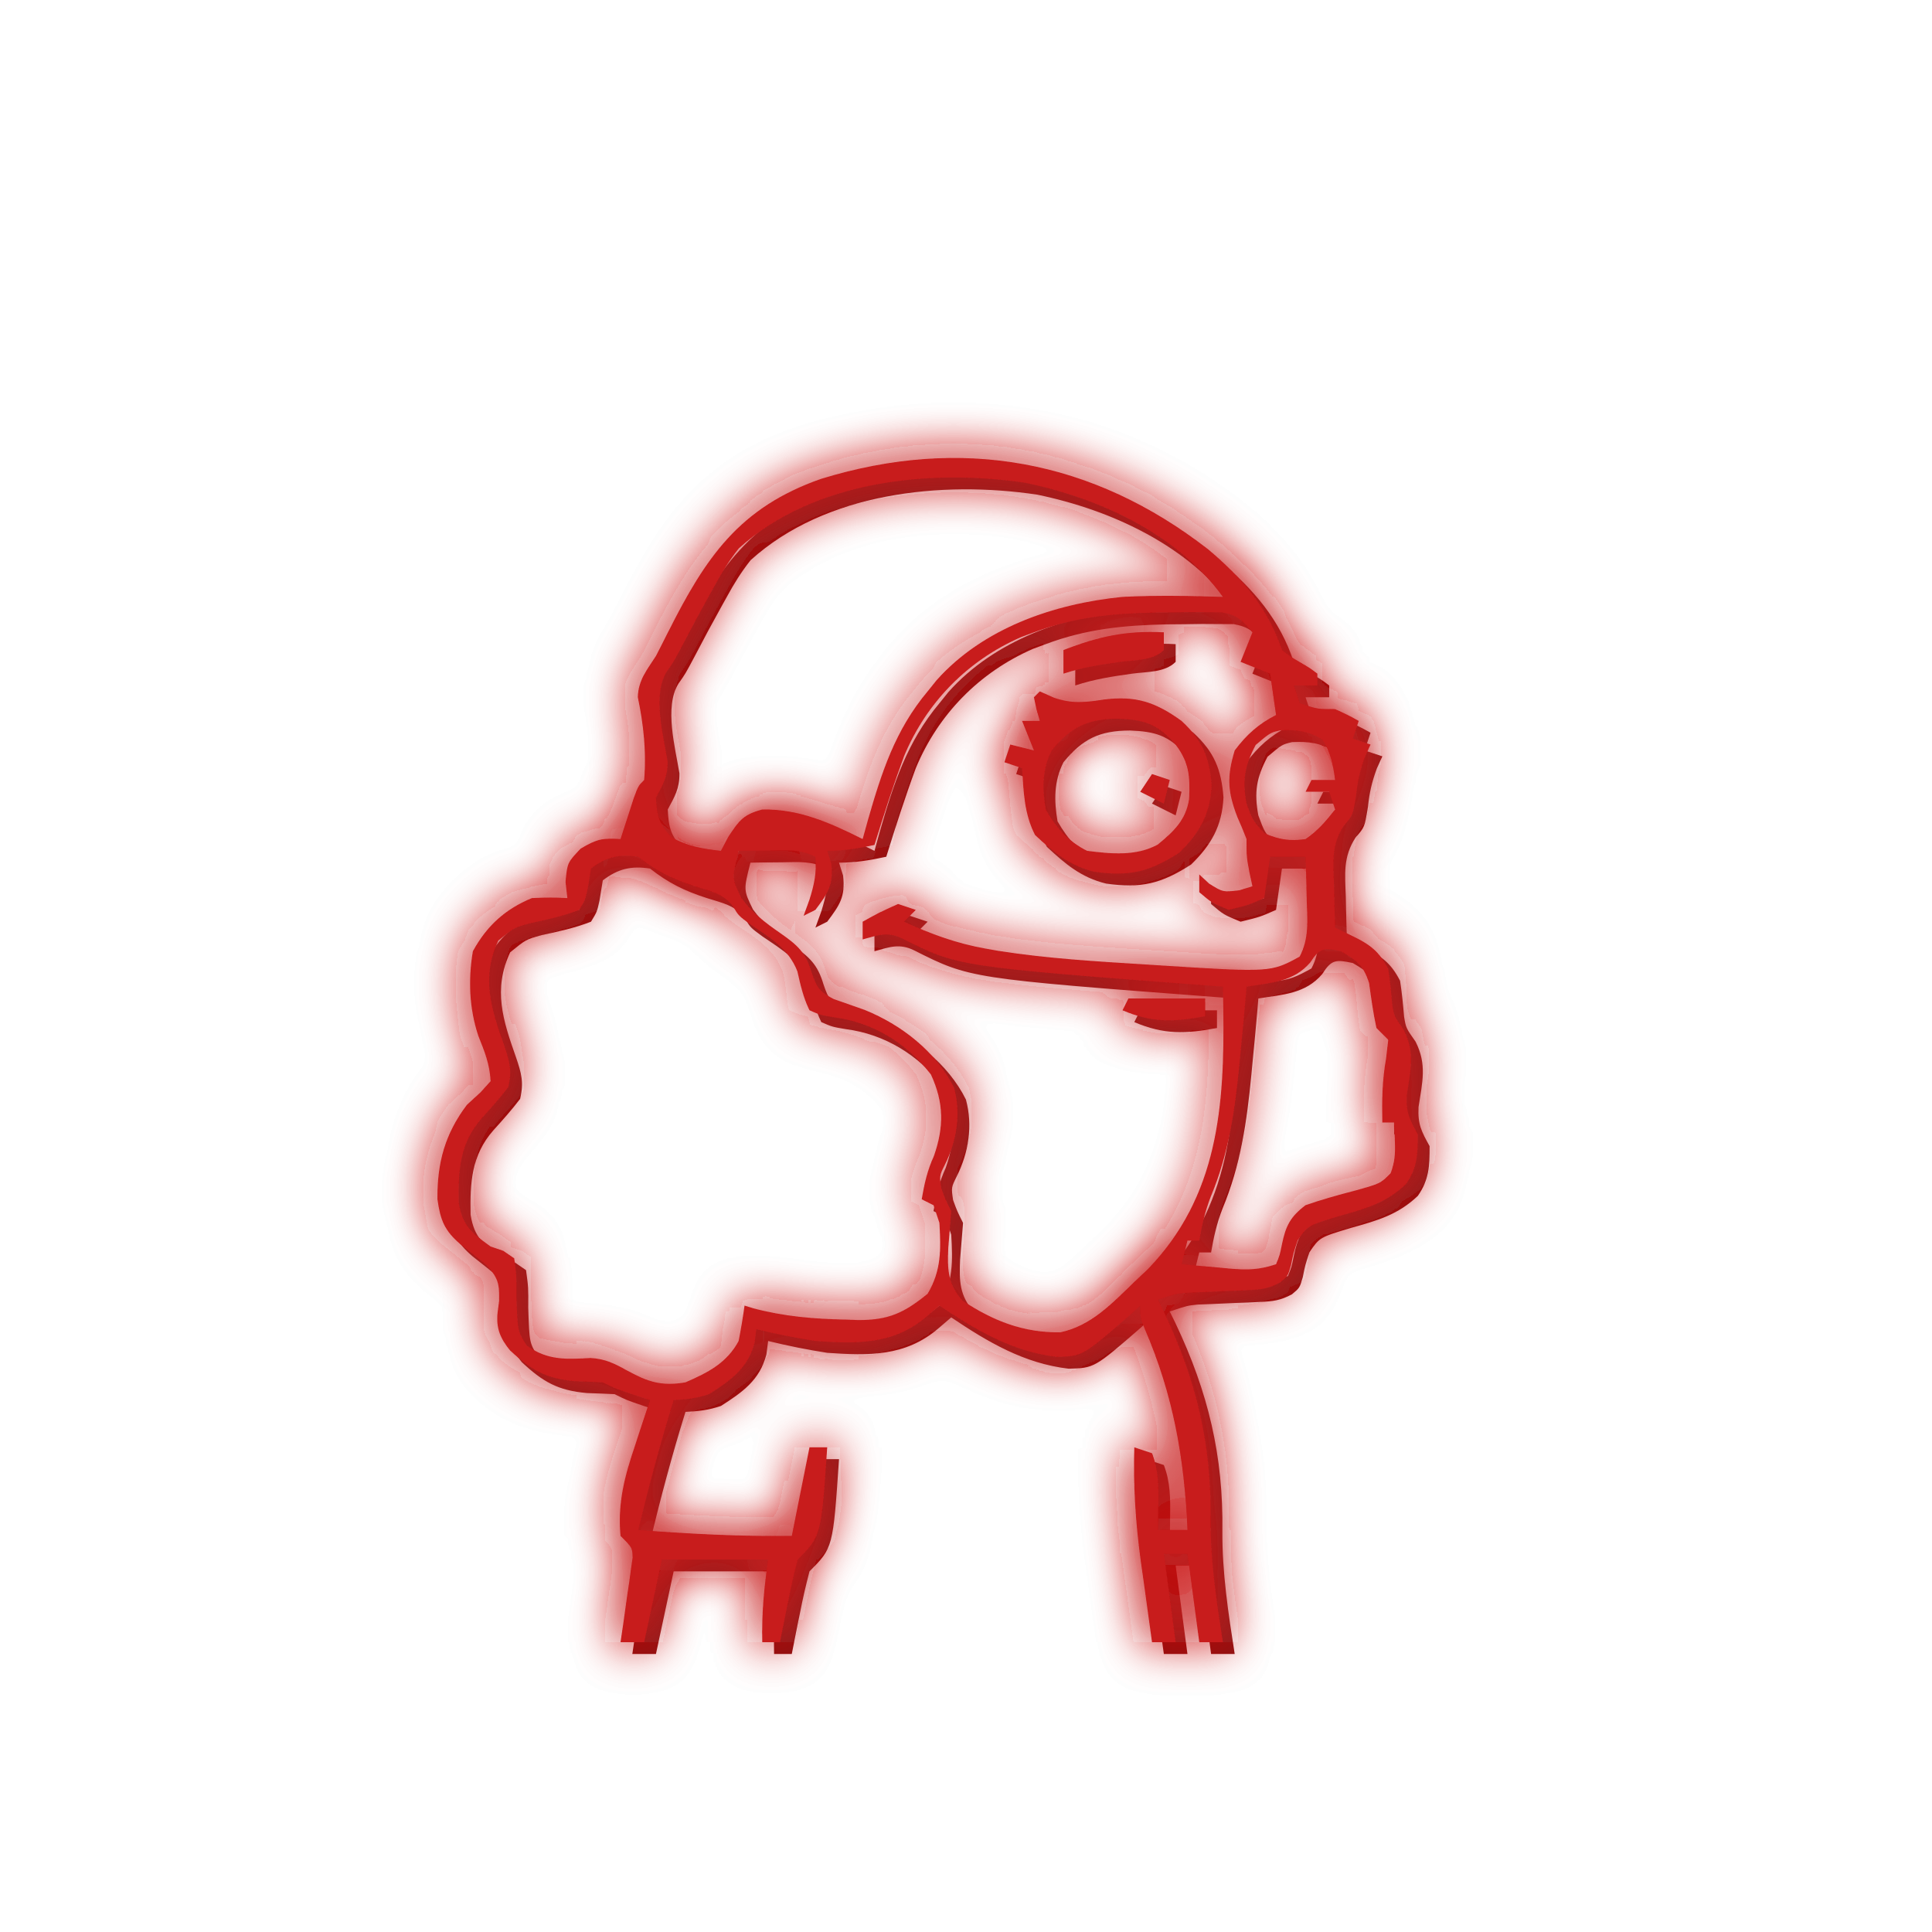
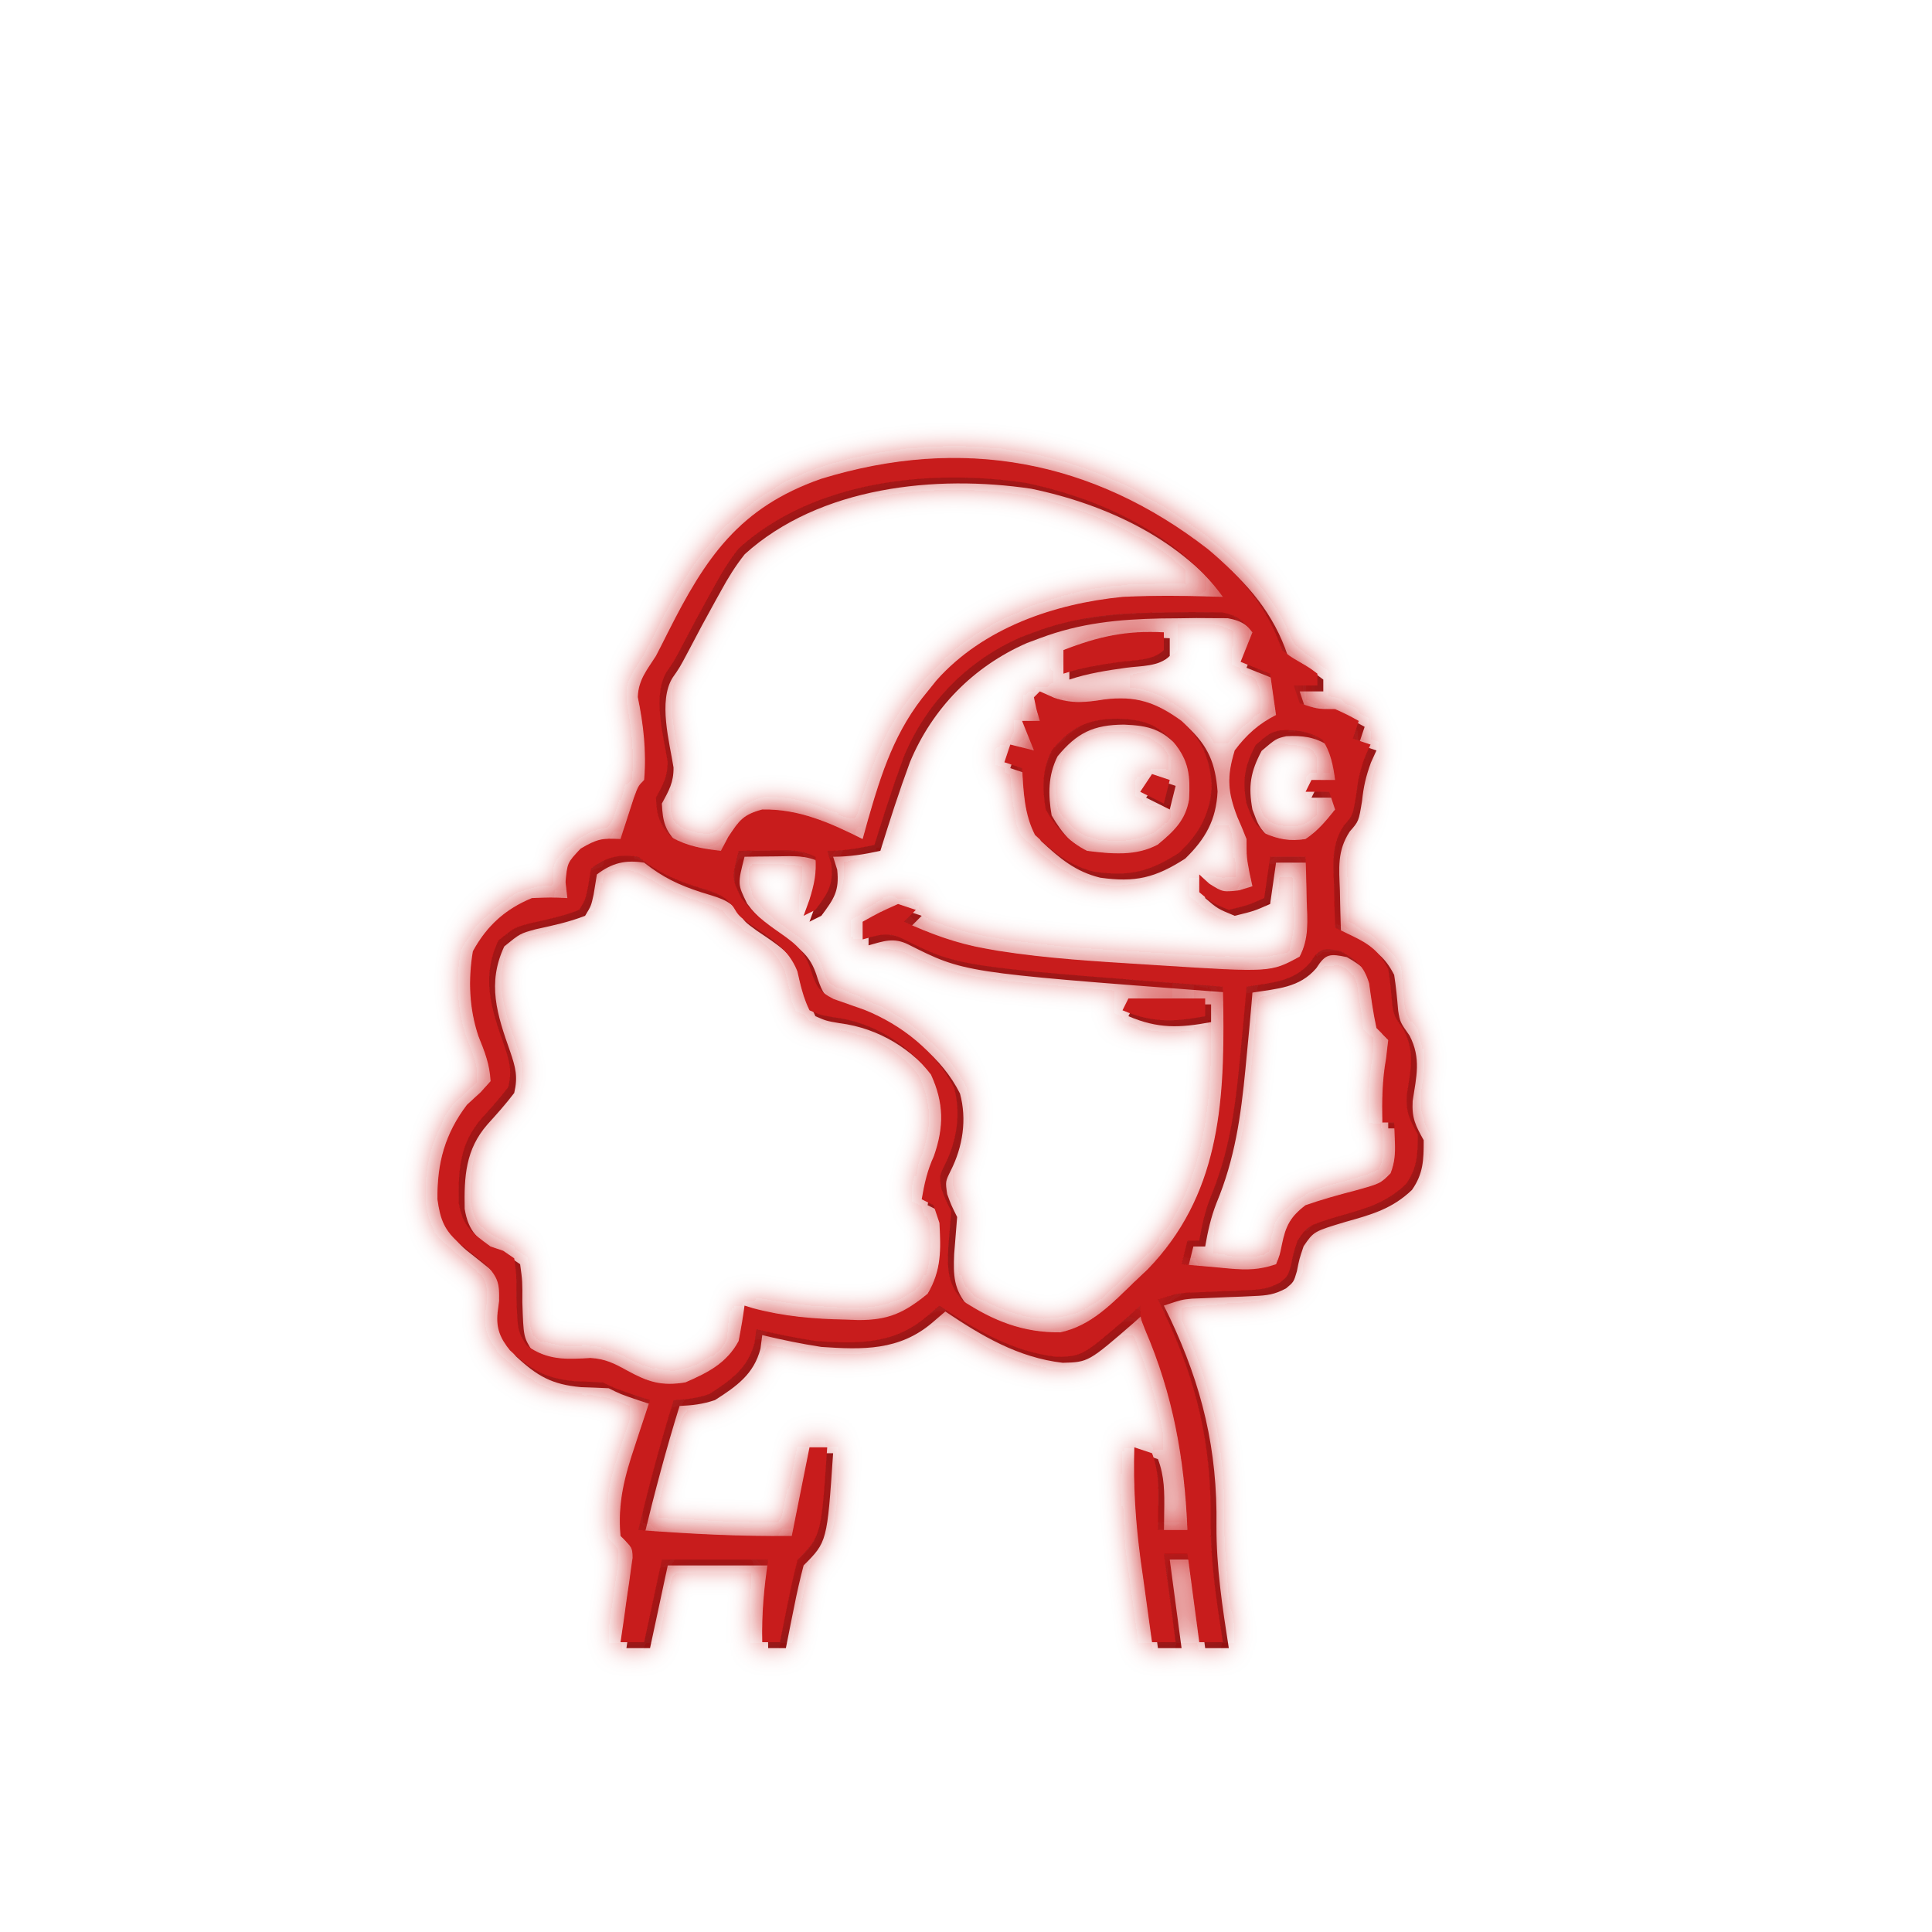
<svg xmlns="http://www.w3.org/2000/svg" version="1.1" width="229" height="229" viewBox="0 0 229 229">
  <defs>
    <filter id="glow">
-       <feGaussianBlur stdDeviation="4" result="blur" />
+       <feGaussianBlur stdDeviation="2.5" result="blur" />
      <feMerge>
-         <feMergeNode in="blur" />
        <feMergeNode in="blur" />
        <feMergeNode in="SourceGraphic" />
      </feMerge>
    </filter>
  </defs>
  <g transform="translate(34.35,34.35) scale(0.7)">
-     <g transform="translate(2,2)">
+     <g transform="translate(1,1)">
      <path d="M0 0 C5.731 4.815 10.107 9.887 12.496 17.055 C13.906 18.152 13.906 18.152 15.559 19.117 C17.219 20.09 17.219 20.09 18.496 21.055 C18.496 21.715 18.496 22.375 18.496 23.055 C17.176 23.055 15.856 23.055 14.496 23.055 C14.826 24.045 15.156 25.035 15.496 26.055 C18.496 27.055 18.496 27.055 21.496 27.055 C23.684 28.055 23.684 28.055 25.496 29.055 C25.166 30.045 24.836 31.035 24.496 32.055 C25.486 32.385 26.476 32.715 27.496 33.055 C27.187 33.735 26.877 34.416 26.559 35.117 C25.695 37.505 25.313 39.159 25.059 41.617 C24.496 45.055 24.496 45.055 22.973 46.785 C20.826 50.084 21.167 52.962 21.309 56.805 C21.322 57.502 21.336 58.199 21.35 58.918 C21.385 60.631 21.439 62.343 21.496 64.055 C22.449 64.515 23.401 64.975 24.383 65.449 C27.344 66.88 28.95 68.044 30.496 71.055 C30.815 73.076 31.004 75.086 31.176 77.125 C31.496 79.055 31.496 79.055 33.121 81.367 C35.079 85.195 34.266 88.269 33.625 92.434 C33.481 95.371 34.104 96.533 35.496 99.055 C35.496 102.431 35.443 104.693 33.508 107.477 C30.181 110.656 26.694 111.646 22.309 112.867 C16.877 114.497 16.877 114.497 15.16 117.012 C14.434 119.18 14.434 119.18 14.023 121.25 C13.496 123.055 13.496 123.055 12.194 124.144 C10.263 125.18 8.988 125.348 6.809 125.434 C6.11 125.468 5.411 125.502 4.691 125.537 C3.967 125.564 3.243 125.59 2.496 125.617 C1.058 125.677 -0.379 125.741 -1.816 125.809 C-2.452 125.833 -3.087 125.856 -3.742 125.881 C-5.504 126.055 -5.504 126.055 -8.504 127.055 C-8.178 127.721 -7.852 128.388 -7.516 129.074 C-1.994 140.721 0.597 151.513 0.407 164.347 C0.375 171.339 1.415 178.162 2.496 185.055 C1.176 185.055 -0.144 185.055 -1.504 185.055 C-2.164 180.105 -2.824 175.155 -3.504 170.055 C-4.824 170.055 -6.144 170.055 -7.504 170.055 C-7.174 172.53 -7.174 172.53 -5.504 185.055 C-6.824 185.055 -8.144 185.055 -9.504 185.055 C-10.015 181.431 -10.511 177.806 -11.004 174.18 C-11.147 173.166 -11.29 172.153 -11.438 171.109 C-12.299 164.713 -12.697 158.508 -12.504 152.055 C-11.514 152.385 -10.524 152.715 -9.504 153.055 C-8.384 155.946 -8.396 158.732 -8.441 161.805 C-8.45 162.604 -8.459 163.403 -8.469 164.227 C-8.48 164.83 -8.492 165.433 -8.504 166.055 C-6.854 166.055 -5.204 166.055 -3.504 166.055 C-4.021 153.997 -5.904 143.197 -10.734 132.016 C-11.504 130.055 -11.504 130.055 -11.504 128.055 C-12.133 128.632 -12.762 129.21 -13.41 129.805 C-21.278 136.63 -21.278 136.63 -25.629 136.742 C-33.16 135.865 -39.319 132.216 -45.504 128.055 C-46.226 128.673 -46.948 129.292 -47.691 129.93 C-53.275 134.716 -59.527 134.537 -66.504 134.055 C-69.877 133.534 -73.188 132.86 -76.504 132.055 C-76.603 132.813 -76.702 133.571 -76.805 134.352 C-77.921 138.667 -80.839 140.716 -84.504 143.055 C-86.626 143.765 -88.246 143.945 -90.504 144.055 C-92.772 151.327 -94.71 158.652 -96.504 166.055 C-87.815 166.711 -79.225 167.174 -70.504 167.055 C-69.514 162.105 -68.524 157.155 -67.504 152.055 C-66.514 152.055 -65.524 152.055 -64.504 152.055 C-65.519 167.07 -65.519 167.07 -69.504 171.055 C-70.127 173.437 -70.661 175.767 -71.129 178.18 C-71.263 178.838 -71.397 179.497 -71.535 180.176 C-71.865 181.801 -72.185 183.428 -72.504 185.055 C-73.494 185.055 -74.484 185.055 -75.504 185.055 C-75.605 180.098 -75.226 176.11 -74.504 171.055 C-80.444 171.055 -86.384 171.055 -92.504 171.055 C-92.999 173.365 -92.999 173.365 -95.504 185.055 C-96.824 185.055 -98.144 185.055 -99.504 185.055 C-99.336 183.923 -99.169 182.791 -98.996 181.625 C-98.79 180.143 -98.584 178.662 -98.379 177.18 C-98.267 176.433 -98.155 175.687 -98.039 174.918 C-97.942 174.203 -97.846 173.487 -97.746 172.75 C-97.652 172.09 -97.558 171.43 -97.46 170.75 C-97.504 169.055 -97.504 169.055 -99.504 167.055 C-100.015 161.426 -98.799 156.92 -97.004 151.617 C-96.765 150.886 -96.527 150.154 -96.281 149.4 C-95.698 147.615 -95.102 145.835 -94.504 144.055 C-95.453 143.745 -96.401 143.436 -97.379 143.117 C-100.504 142.055 -100.504 142.055 -102.504 141.055 C-104.066 140.978 -105.628 140.917 -107.191 140.867 C-112.124 140.431 -114.657 138.968 -118.227 135.625 C-119.876 133.597 -120.589 131.891 -120.32 129.258 C-120.237 128.613 -120.153 127.969 -120.066 127.305 C-119.996 124.363 -120.195 123.393 -122.211 121.188 C-123.66 120.012 -125.119 118.848 -126.586 117.695 C-129.317 115.359 -130.008 113.597 -130.504 110.055 C-130.56 103.887 -129.24 98.997 -125.504 94.055 C-125.122 93.704 -125.122 93.704 -123.191 91.93 C-122.635 91.311 -122.078 90.692 -121.504 90.055 C-121.654 87.199 -122.496 85.073 -123.566 82.43 C-125.126 77.752 -125.318 72.896 -124.504 68.055 C-122.149 63.757 -119.034 60.922 -114.504 59.055 C-111.254 58.93 -111.254 58.93 -108.504 59.055 C-108.607 58.147 -108.71 57.24 -108.816 56.305 C-108.504 53.055 -108.504 53.055 -106.254 50.68 C-103.464 49.031 -102.584 48.884 -99.504 49.055 C-99.299 48.417 -99.094 47.779 -98.883 47.121 C-98.613 46.295 -98.344 45.469 -98.066 44.617 C-97.8 43.793 -97.533 42.97 -97.258 42.121 C-96.504 40.055 -96.504 40.055 -95.504 39.055 C-95.099 34.283 -95.605 29.682 -96.578 25.012 C-96.468 22.113 -95.066 20.491 -93.504 18.055 C-92.819 16.741 -92.148 15.42 -91.488 14.094 C-85.133 1.461 -79.464 -7.076 -65.504 -11.945 C-41.76 -19.231 -19.574 -15.207 0 0 Z M-79.469 -0.168 C-81.062 1.831 -82.28 3.809 -83.504 6.055 C-83.793 6.575 -84.083 7.095 -84.381 7.63 C-85.958 10.466 -87.495 13.319 -88.988 16.199 C-90.504 19.055 -90.504 19.055 -91.695 20.746 C-94.136 24.696 -92.221 31.599 -91.527 35.941 C-91.499 38.491 -92.312 39.835 -93.504 42.055 C-93.353 45.158 -92.985 46.556 -90.816 48.805 C-88.054 50.298 -85.607 50.702 -82.504 51.055 C-82.091 50.271 -81.679 49.487 -81.254 48.68 C-79.372 45.857 -78.739 44.929 -75.504 44.055 C-69.236 43.941 -64.021 46.309 -58.504 49.055 C-58.213 48.004 -57.921 46.954 -57.621 45.871 C-55.291 37.771 -53.007 30.62 -47.504 24.055 C-47.004 23.433 -46.504 22.812 -45.988 22.172 C-38.078 13.301 -26.087 9.208 -14.504 8.055 C-8.834 7.767 -3.175 7.869 2.496 8.055 C-5.249 -2.586 -18.248 -8.62 -30.941 -11.258 C-47.109 -13.667 -66.763 -11.661 -79.469 -0.168 Z M-29.504 14.055 C-30.222 14.322 -30.94 14.588 -31.68 14.863 C-40.762 18.831 -47.727 25.959 -51.504 35.055 C-53.331 40.003 -54.944 45.016 -56.504 50.055 C-59.267 50.652 -61.664 51.055 -64.504 51.055 C-64.277 51.777 -64.05 52.498 -63.816 53.242 C-63.416 56.845 -64.365 58.202 -66.504 61.055 C-66.834 61.22 -66.834 61.22 -68.504 62.055 C-68.339 61.601 -68.339 61.601 -67.504 59.305 C-66.67 56.593 -66.291 54.826 -66.504 52.055 C-69.148 50.732 -71.182 50.958 -74.129 50.992 C-74.63 50.997 -74.63 50.997 -77.168 51.02 C-77.939 51.031 -78.71 51.043 -79.504 51.055 C-80.684 55.688 -80.684 55.688 -79.066 58.992 C-77.189 61.565 -75.048 63.184 -72.441 64.992 C-69.52 67.027 -68.142 68.26 -67.129 71.68 C-66.269 74.204 -65.836 74.881 -63.426 76.141 C-61.69 76.763 -59.951 77.374 -58.207 77.973 C-51.988 80.462 -46.043 85.072 -43.02 91.16 C-41.824 95.553 -42.554 100.165 -44.578 104.191 C-45.504 106.055 -45.504 106.055 -45.191 108.18 C-44.504 110.055 -44.504 110.055 -43.504 112.055 C-43.665 114.138 -43.833 116.222 -44.004 118.305 C-44.162 121.933 -44.112 124.363 -41.609 127.211 C-36.401 130.644 -31.311 132.667 -25.035 132.586 C-19.805 131.488 -16.25 127.662 -12.504 124.055 C-12.135 123.706 -12.135 123.706 -10.27 121.941 C1.756 109.577 2.783 94.153 2.566 77.859 C2.544 76.591 2.521 75.323 2.496 74.055 C2.028 74.02 2.028 74.02 -0.339 73.843 C-42.356 70.653 -42.356 70.653 -51.777 65.91 C-54.246 64.687 -55.924 65.338 -58.504 66.055 C-58.504 65.065 -58.504 64.075 -58.504 63.055 C-55.691 61.492 -55.691 61.492 -52.504 60.055 C-52.009 60.22 -52.009 60.22 -49.504 61.055 C-50.164 61.715 -50.824 62.375 -51.504 63.055 C-46.932 65.143 -42.596 66.742 -37.629 67.617 C-36.941 67.739 -36.254 67.86 -35.545 67.985 C-27.231 69.299 -18.834 69.78 -10.441 70.305 C-9.716 70.352 -8.99 70.399 -8.242 70.447 C10.584 71.64 10.584 71.64 15.484 68.973 C17.12 65.872 16.809 62.809 16.684 59.367 C16.67 58.665 16.657 57.963 16.643 57.24 C16.607 55.511 16.553 53.783 16.496 52.055 C14.516 52.055 12.536 52.055 10.496 52.055 C10.166 54.365 9.836 56.675 9.496 59.055 C6.809 60.242 6.809 60.242 3.496 61.055 C0.621 59.867 0.621 59.867 -1.504 58.055 C-1.504 57.065 -1.504 56.075 -1.504 55.055 C-0.947 55.57 -0.39 56.086 0.184 56.617 C2.496 58.055 2.496 58.055 5.246 57.742 C5.989 57.515 6.731 57.288 7.496 57.055 C7.331 56.292 7.166 55.528 6.996 54.742 C6.496 52.055 6.496 52.055 6.496 49.055 C6.01 47.791 5.485 46.541 4.934 45.305 C3.277 40.984 3.151 38.51 4.496 34.055 C6.422 31.458 8.581 29.512 11.496 28.055 C11.331 26.9 11.331 26.9 10.496 21.055 C8.846 20.395 7.196 19.735 5.496 19.055 C6.156 17.405 6.816 15.755 7.496 14.055 C5.836 12.027 4.948 11.135 2.326 10.667 C1.497 10.663 0.667 10.66 -0.188 10.656 C-1.11 10.65 -2.032 10.644 -2.982 10.638 C-3.959 10.652 -4.935 10.665 -5.941 10.68 C-6.936 10.688 -7.931 10.697 -8.956 10.706 C-16.206 10.851 -22.669 11.479 -29.504 14.055 Z M8.059 33.117 C6.157 36.693 5.774 39.099 6.496 43.055 C7.559 45.93 7.559 45.93 9.496 48.055 C11.897 49.122 13.894 49.47 16.496 49.055 C18.635 47.598 19.846 46.104 21.496 44.055 C21.166 43.065 20.836 42.075 20.496 41.055 C19.176 41.055 17.856 41.055 16.496 41.055 C16.826 40.395 17.156 39.735 17.496 39.055 C18.816 39.055 20.136 39.055 21.496 39.055 C21.146 36.464 20.758 34.477 19.371 32.242 C17.022 30.754 14.978 30.51 12.215 30.645 C10.496 31.055 10.496 31.055 8.059 33.117 Z M-104.504 54.055 C-104.69 55.189 -104.875 56.323 -105.066 57.492 C-105.484 59.387 -105.484 59.387 -106.504 61.055 C-109.253 62.13 -111.978 62.701 -114.859 63.332 C-117.504 64.055 -117.504 64.055 -120.191 66.242 C-123.126 72.531 -121.414 77.757 -119.195 84.027 C-118.287 86.691 -117.847 88.28 -118.504 91.055 C-119.924 92.923 -121.458 94.642 -123.035 96.379 C-126.758 100.626 -126.996 105.221 -126.891 110.68 C-126.254 114.591 -124.671 115.752 -121.504 118.055 C-120.795 118.294 -120.086 118.534 -119.355 118.781 C-118.744 119.201 -118.133 119.622 -117.504 120.055 C-117.105 122.953 -117.105 122.953 -117.129 126.43 C-116.935 132.373 -116.935 132.373 -115.398 134.801 C-111.928 137.341 -108.726 137.183 -104.582 136.93 C-102.071 137.081 -100.574 137.848 -98.379 139.055 C-94.862 140.974 -92.58 141.749 -88.504 141.055 C-84.724 139.423 -81.496 137.778 -79.504 134.055 C-79.114 132.065 -78.772 130.064 -78.504 128.055 C-78.272 128.127 -78.272 128.127 -77.098 128.492 C-71.845 129.903 -66.729 130.33 -61.316 130.43 C-60.64 130.455 -59.963 130.481 -59.266 130.508 C-54.137 130.528 -51.481 129.302 -47.504 126.055 C-45.145 122.087 -45.254 118.544 -45.504 114.055 C-45.834 113.065 -46.164 112.075 -46.504 111.055 C-47.164 110.725 -47.824 110.395 -48.504 110.055 C-48.053 107.426 -47.559 105.174 -46.441 102.742 C-44.711 97.781 -44.739 93.717 -46.941 88.93 C-51.062 83.619 -56.748 80.097 -63.379 79.242 C-65.652 78.859 -65.652 78.859 -67.504 78.055 C-68.566 75.886 -69.021 73.791 -69.562 71.441 C-71.087 67.576 -74.094 65.841 -77.445 63.562 C-79.504 62.055 -79.504 62.055 -80.445 60.484 C-82.109 58.238 -84.265 57.896 -86.879 57.055 C-90.675 55.827 -93.374 54.516 -96.504 52.055 C-99.68 51.558 -101.951 52.097 -104.504 54.055 Z M17.309 69.93 C14.465 73.264 10.689 73.387 6.496 74.055 C6.447 74.663 6.398 75.272 6.348 75.898 C6.087 78.953 5.795 82.004 5.496 85.055 C5.467 85.371 5.467 85.371 5.317 86.969 C4.546 94.973 3.525 102.231 0.398 109.723 C-0.542 112.153 -1.062 114.491 -1.504 117.055 C-2.164 117.055 -2.824 117.055 -3.504 117.055 C-3.834 118.375 -4.164 119.695 -4.504 121.055 C-2.4 121.25 -0.296 121.436 1.809 121.617 C2.403 121.673 2.998 121.729 3.611 121.787 C6.639 122.041 8.572 122.029 11.496 121.055 C12.121 119.531 12.121 119.531 12.496 117.68 C13.133 114.561 13.926 113 16.496 111.055 C19.266 110.095 22.012 109.325 24.846 108.594 C29.153 107.398 29.153 107.398 30.891 105.66 C31.599 103.783 31.697 102.369 31.621 100.367 C31.58 99.274 31.539 98.181 31.496 97.055 C30.836 97.055 30.176 97.055 29.496 97.055 C29.42 93.336 29.467 89.907 30.121 86.242 C30.183 85.716 30.183 85.716 30.496 83.055 C29.836 82.395 29.176 81.735 28.496 81.055 C27.952 78.536 27.607 76.017 27.254 73.465 C26.311 70.465 25.169 69.627 22.496 68.055 C19.651 67.451 18.9 67.416 17.309 69.93 Z " fill="#8b1414" transform="translate(155.5039,43.94531)" />
      <path d="M0 0 C0 0.99 0 1.98 0 3 C-1.837 4.837 -4.87 4.655 -7.375 5 C-10.688 5.463 -13.81 5.937 -17 7 C-17 5.68 -17 4.36 -17 3 C-11.103 0.707 -6.334 -0.345 0 0 Z " fill="#8b1414" transform="translate(148,58)" />
      <path d="M0 0 C0.392 0.175 0.392 0.175 2.375 1.062 C5.433 2.123 7.7 1.87 10.875 1.375 C16.26 0.694 19.636 1.835 24 5 C27.556 8.283 28.733 11.228 29.098 15.945 C28.868 20.771 27.04 23.987 23.625 27.312 C18.546 30.578 15.176 31.386 9.215 30.543 C4.994 29.508 2.35 27.257 -0.812 24.312 C-2.653 20.727 -2.753 16.98 -3 13 C-3.99 12.67 -4.98 12.34 -6 12 C-5.67 11.01 -5.34 10.02 -5 9 C-4.34 9.165 -4.34 9.165 -1 10 C-1.66 8.35 -2.32 6.7 -3 5 C-2.01 5 -1.02 5 0 5 C-0.093 4.68 -0.093 4.68 -0.562 3.062 C-0.707 2.382 -0.851 1.701 -1 1 C-0.67 0.67 -0.34 0.34 0 0 Z M2 10 C0.379 13.242 0.395 16.455 1 20 C2.764 23.073 4.821 25.41 8 27 C12.092 27.515 16.236 27.944 19.957 25.953 C22.636 23.737 24.711 21.833 25.273 18.266 C25.478 14.214 25.258 11.76 22.625 8.562 C19.705 5.429 17.511 4.793 13.25 4.625 C8.084 4.655 5.265 6.024 2 10 Z " fill="#8b1414" transform="translate(127,68)" />
      <path d="M0 0 C0.99 0.33 1.98 0.66 3 1 C2.67 2.32 2.34 3.64 2 5 C0.68 4.34 -0.64 3.68 -2 3 C-1.34 2.01 -0.68 1.02 0 0 Z " fill="#8b1414" transform="translate(146,82)" />
      <path d="M0 0 C4.29 0 8.58 0 13 0 C13 0.99 13 1.98 13 3 C7.668 4.001 4.028 4.137 -1 2 C-0.67 1.34 -0.34 0.68 0 0 Z " fill="#8b1414" transform="translate(142,120)" />
    </g>
    <g filter="url(#glow)">
      <path d="M0 0 C5.731 4.815 10.107 9.887 12.496 17.055 C13.906 18.152 13.906 18.152 15.559 19.117 C17.219 20.09 17.219 20.09 18.496 21.055 C18.496 21.715 18.496 22.375 18.496 23.055 C17.176 23.055 15.856 23.055 14.496 23.055 C14.826 24.045 15.156 25.035 15.496 26.055 C18.496 27.055 18.496 27.055 21.496 27.055 C23.684 28.055 23.684 28.055 25.496 29.055 C25.166 30.045 24.836 31.035 24.496 32.055 C25.486 32.385 26.476 32.715 27.496 33.055 C27.187 33.735 26.877 34.416 26.559 35.117 C25.695 37.505 25.313 39.159 25.059 41.617 C24.496 45.055 24.496 45.055 22.973 46.785 C20.826 50.084 21.167 52.962 21.309 56.805 C21.322 57.502 21.336 58.199 21.35 58.918 C21.385 60.631 21.439 62.343 21.496 64.055 C22.449 64.515 23.401 64.975 24.383 65.449 C27.344 66.88 28.95 68.044 30.496 71.055 C30.815 73.076 31.004 75.086 31.176 77.125 C31.496 79.055 31.496 79.055 33.121 81.367 C35.079 85.195 34.266 88.269 33.625 92.434 C33.481 95.371 34.104 96.533 35.496 99.055 C35.496 102.431 35.443 104.693 33.508 107.477 C30.181 110.656 26.694 111.646 22.309 112.867 C16.877 114.497 16.877 114.497 15.16 117.012 C14.434 119.18 14.434 119.18 14.023 121.25 C13.496 123.055 13.496 123.055 12.194 124.144 C10.263 125.18 8.988 125.348 6.809 125.434 C6.11 125.468 5.411 125.502 4.691 125.537 C3.967 125.564 3.243 125.59 2.496 125.617 C1.058 125.677 -0.379 125.741 -1.816 125.809 C-2.452 125.833 -3.087 125.856 -3.742 125.881 C-5.504 126.055 -5.504 126.055 -8.504 127.055 C-8.178 127.721 -7.852 128.388 -7.516 129.074 C-1.994 140.721 0.597 151.513 0.407 164.347 C0.375 171.339 1.415 178.162 2.496 185.055 C1.176 185.055 -0.144 185.055 -1.504 185.055 C-2.164 180.105 -2.824 175.155 -3.504 170.055 C-4.824 170.055 -6.144 170.055 -7.504 170.055 C-7.174 172.53 -7.174 172.53 -5.504 185.055 C-6.824 185.055 -8.144 185.055 -9.504 185.055 C-10.015 181.431 -10.511 177.806 -11.004 174.18 C-11.147 173.166 -11.29 172.153 -11.438 171.109 C-12.299 164.713 -12.697 158.508 -12.504 152.055 C-11.514 152.385 -10.524 152.715 -9.504 153.055 C-8.384 155.946 -8.396 158.732 -8.441 161.805 C-8.45 162.604 -8.459 163.403 -8.469 164.227 C-8.48 164.83 -8.492 165.433 -8.504 166.055 C-6.854 166.055 -5.204 166.055 -3.504 166.055 C-4.021 153.997 -5.904 143.197 -10.734 132.016 C-11.504 130.055 -11.504 130.055 -11.504 128.055 C-12.133 128.632 -12.762 129.21 -13.41 129.805 C-21.278 136.63 -21.278 136.63 -25.629 136.742 C-33.16 135.865 -39.319 132.216 -45.504 128.055 C-46.226 128.673 -46.948 129.292 -47.691 129.93 C-53.275 134.716 -59.527 134.537 -66.504 134.055 C-69.877 133.534 -73.188 132.86 -76.504 132.055 C-76.603 132.813 -76.702 133.571 -76.805 134.352 C-77.921 138.667 -80.839 140.716 -84.504 143.055 C-86.626 143.765 -88.246 143.945 -90.504 144.055 C-92.772 151.327 -94.71 158.652 -96.504 166.055 C-87.815 166.711 -79.225 167.174 -70.504 167.055 C-69.514 162.105 -68.524 157.155 -67.504 152.055 C-66.514 152.055 -65.524 152.055 -64.504 152.055 C-65.519 167.07 -65.519 167.07 -69.504 171.055 C-70.127 173.437 -70.661 175.767 -71.129 178.18 C-71.263 178.838 -71.397 179.497 -71.535 180.176 C-71.865 181.801 -72.185 183.428 -72.504 185.055 C-73.494 185.055 -74.484 185.055 -75.504 185.055 C-75.605 180.098 -75.226 176.11 -74.504 171.055 C-80.444 171.055 -86.384 171.055 -92.504 171.055 C-92.999 173.365 -92.999 173.365 -95.504 185.055 C-96.824 185.055 -98.144 185.055 -99.504 185.055 C-99.336 183.923 -99.169 182.791 -98.996 181.625 C-98.79 180.143 -98.584 178.662 -98.379 177.18 C-98.267 176.433 -98.155 175.687 -98.039 174.918 C-97.942 174.203 -97.846 173.487 -97.746 172.75 C-97.652 172.09 -97.558 171.43 -97.46 170.75 C-97.504 169.055 -97.504 169.055 -99.504 167.055 C-100.015 161.426 -98.799 156.92 -97.004 151.617 C-96.765 150.886 -96.527 150.154 -96.281 149.4 C-95.698 147.615 -95.102 145.835 -94.504 144.055 C-95.453 143.745 -96.401 143.436 -97.379 143.117 C-100.504 142.055 -100.504 142.055 -102.504 141.055 C-104.066 140.978 -105.628 140.917 -107.191 140.867 C-112.124 140.431 -114.657 138.968 -118.227 135.625 C-119.876 133.597 -120.589 131.891 -120.32 129.258 C-120.237 128.613 -120.153 127.969 -120.066 127.305 C-119.996 124.363 -120.195 123.393 -122.211 121.188 C-123.66 120.012 -125.119 118.848 -126.586 117.695 C-129.317 115.359 -130.008 113.597 -130.504 110.055 C-130.56 103.887 -129.24 98.997 -125.504 94.055 C-125.122 93.704 -125.122 93.704 -123.191 91.93 C-122.635 91.311 -122.078 90.692 -121.504 90.055 C-121.654 87.199 -122.496 85.073 -123.566 82.43 C-125.126 77.752 -125.318 72.896 -124.504 68.055 C-122.149 63.757 -119.034 60.922 -114.504 59.055 C-111.254 58.93 -111.254 58.93 -108.504 59.055 C-108.607 58.147 -108.71 57.24 -108.816 56.305 C-108.504 53.055 -108.504 53.055 -106.254 50.68 C-103.464 49.031 -102.584 48.884 -99.504 49.055 C-99.299 48.417 -99.094 47.779 -98.883 47.121 C-98.613 46.295 -98.344 45.469 -98.066 44.617 C-97.8 43.793 -97.533 42.97 -97.258 42.121 C-96.504 40.055 -96.504 40.055 -95.504 39.055 C-95.099 34.283 -95.605 29.682 -96.578 25.012 C-96.468 22.113 -95.066 20.491 -93.504 18.055 C-92.819 16.741 -92.148 15.42 -91.488 14.094 C-85.133 1.461 -79.464 -7.076 -65.504 -11.945 C-41.76 -19.231 -19.574 -15.207 0 0 Z M-79.469 -0.168 C-81.062 1.831 -82.28 3.809 -83.504 6.055 C-83.793 6.575 -84.083 7.095 -84.381 7.63 C-85.958 10.466 -87.495 13.319 -88.988 16.199 C-90.504 19.055 -90.504 19.055 -91.695 20.746 C-94.136 24.696 -92.221 31.599 -91.527 35.941 C-91.499 38.491 -92.312 39.835 -93.504 42.055 C-93.353 45.158 -92.985 46.556 -90.816 48.805 C-88.054 50.298 -85.607 50.702 -82.504 51.055 C-82.091 50.271 -81.679 49.487 -81.254 48.68 C-79.372 45.857 -78.739 44.929 -75.504 44.055 C-69.236 43.941 -64.021 46.309 -58.504 49.055 C-58.213 48.004 -57.921 46.954 -57.621 45.871 C-55.291 37.771 -53.007 30.62 -47.504 24.055 C-47.004 23.433 -46.504 22.812 -45.988 22.172 C-38.078 13.301 -26.087 9.208 -14.504 8.055 C-8.834 7.767 -3.175 7.869 2.496 8.055 C-5.249 -2.586 -18.248 -8.62 -30.941 -11.258 C-47.109 -13.667 -66.763 -11.661 -79.469 -0.168 Z M-29.504 14.055 C-30.222 14.322 -30.94 14.588 -31.68 14.863 C-40.762 18.831 -47.727 25.959 -51.504 35.055 C-53.331 40.003 -54.944 45.016 -56.504 50.055 C-59.267 50.652 -61.664 51.055 -64.504 51.055 C-64.277 51.777 -64.05 52.498 -63.816 53.242 C-63.416 56.845 -64.365 58.202 -66.504 61.055 C-66.834 61.22 -66.834 61.22 -68.504 62.055 C-68.339 61.601 -68.339 61.601 -67.504 59.305 C-66.67 56.593 -66.291 54.826 -66.504 52.055 C-69.148 50.732 -71.182 50.958 -74.129 50.992 C-74.63 50.997 -74.63 50.997 -77.168 51.02 C-77.939 51.031 -78.71 51.043 -79.504 51.055 C-80.684 55.688 -80.684 55.688 -79.066 58.992 C-77.189 61.565 -75.048 63.184 -72.441 64.992 C-69.52 67.027 -68.142 68.26 -67.129 71.68 C-66.269 74.204 -65.836 74.881 -63.426 76.141 C-61.69 76.763 -59.951 77.374 -58.207 77.973 C-51.988 80.462 -46.043 85.072 -43.02 91.16 C-41.824 95.553 -42.554 100.165 -44.578 104.191 C-45.504 106.055 -45.504 106.055 -45.191 108.18 C-44.504 110.055 -44.504 110.055 -43.504 112.055 C-43.665 114.138 -43.833 116.222 -44.004 118.305 C-44.162 121.933 -44.112 124.363 -41.609 127.211 C-36.401 130.644 -31.311 132.667 -25.035 132.586 C-19.805 131.488 -16.25 127.662 -12.504 124.055 C-12.135 123.706 -12.135 123.706 -10.27 121.941 C1.756 109.577 2.783 94.153 2.566 77.859 C2.544 76.591 2.521 75.323 2.496 74.055 C2.028 74.02 2.028 74.02 -0.339 73.843 C-42.356 70.653 -42.356 70.653 -51.777 65.91 C-54.246 64.687 -55.924 65.338 -58.504 66.055 C-58.504 65.065 -58.504 64.075 -58.504 63.055 C-55.691 61.492 -55.691 61.492 -52.504 60.055 C-52.009 60.22 -52.009 60.22 -49.504 61.055 C-50.164 61.715 -50.824 62.375 -51.504 63.055 C-46.932 65.143 -42.596 66.742 -37.629 67.617 C-36.941 67.739 -36.254 67.86 -35.545 67.985 C-27.231 69.299 -18.834 69.78 -10.441 70.305 C-9.716 70.352 -8.99 70.399 -8.242 70.447 C10.584 71.64 10.584 71.64 15.484 68.973 C17.12 65.872 16.809 62.809 16.684 59.367 C16.67 58.665 16.657 57.963 16.643 57.24 C16.607 55.511 16.553 53.783 16.496 52.055 C14.516 52.055 12.536 52.055 10.496 52.055 C10.166 54.365 9.836 56.675 9.496 59.055 C6.809 60.242 6.809 60.242 3.496 61.055 C0.621 59.867 0.621 59.867 -1.504 58.055 C-1.504 57.065 -1.504 56.075 -1.504 55.055 C-0.947 55.57 -0.39 56.086 0.184 56.617 C2.496 58.055 2.496 58.055 5.246 57.742 C5.989 57.515 6.731 57.288 7.496 57.055 C7.331 56.292 7.166 55.528 6.996 54.742 C6.496 52.055 6.496 52.055 6.496 49.055 C6.01 47.791 5.485 46.541 4.934 45.305 C3.277 40.984 3.151 38.51 4.496 34.055 C6.422 31.458 8.581 29.512 11.496 28.055 C11.331 26.9 11.331 26.9 10.496 21.055 C8.846 20.395 7.196 19.735 5.496 19.055 C6.156 17.405 6.816 15.755 7.496 14.055 C5.836 12.027 4.948 11.135 2.326 10.667 C1.497 10.663 0.667 10.66 -0.188 10.656 C-1.11 10.65 -2.032 10.644 -2.982 10.638 C-3.959 10.652 -4.935 10.665 -5.941 10.68 C-6.936 10.688 -7.931 10.697 -8.956 10.706 C-16.206 10.851 -22.669 11.479 -29.504 14.055 Z M8.059 33.117 C6.157 36.693 5.774 39.099 6.496 43.055 C7.559 45.93 7.559 45.93 9.496 48.055 C11.897 49.122 13.894 49.47 16.496 49.055 C18.635 47.598 19.846 46.104 21.496 44.055 C21.166 43.065 20.836 42.075 20.496 41.055 C19.176 41.055 17.856 41.055 16.496 41.055 C16.826 40.395 17.156 39.735 17.496 39.055 C18.816 39.055 20.136 39.055 21.496 39.055 C21.146 36.464 20.758 34.477 19.371 32.242 C17.022 30.754 14.978 30.51 12.215 30.645 C10.496 31.055 10.496 31.055 8.059 33.117 Z M-104.504 54.055 C-104.69 55.189 -104.875 56.323 -105.066 57.492 C-105.484 59.387 -105.484 59.387 -106.504 61.055 C-109.253 62.13 -111.978 62.701 -114.859 63.332 C-117.504 64.055 -117.504 64.055 -120.191 66.242 C-123.126 72.531 -121.414 77.757 -119.195 84.027 C-118.287 86.691 -117.847 88.28 -118.504 91.055 C-119.924 92.923 -121.458 94.642 -123.035 96.379 C-126.758 100.626 -126.996 105.221 -126.891 110.68 C-126.254 114.591 -124.671 115.752 -121.504 118.055 C-120.795 118.294 -120.086 118.534 -119.355 118.781 C-118.744 119.201 -118.133 119.622 -117.504 120.055 C-117.105 122.953 -117.105 122.953 -117.129 126.43 C-116.935 132.373 -116.935 132.373 -115.398 134.801 C-111.928 137.341 -108.726 137.183 -104.582 136.93 C-102.071 137.081 -100.574 137.848 -98.379 139.055 C-94.862 140.974 -92.58 141.749 -88.504 141.055 C-84.724 139.423 -81.496 137.778 -79.504 134.055 C-79.114 132.065 -78.772 130.064 -78.504 128.055 C-78.272 128.127 -78.272 128.127 -77.098 128.492 C-71.845 129.903 -66.729 130.33 -61.316 130.43 C-60.64 130.455 -59.963 130.481 -59.266 130.508 C-54.137 130.528 -51.481 129.302 -47.504 126.055 C-45.145 122.087 -45.254 118.544 -45.504 114.055 C-45.834 113.065 -46.164 112.075 -46.504 111.055 C-47.164 110.725 -47.824 110.395 -48.504 110.055 C-48.053 107.426 -47.559 105.174 -46.441 102.742 C-44.711 97.781 -44.739 93.717 -46.941 88.93 C-51.062 83.619 -56.748 80.097 -63.379 79.242 C-65.652 78.859 -65.652 78.859 -67.504 78.055 C-68.566 75.886 -69.021 73.791 -69.562 71.441 C-71.087 67.576 -74.094 65.841 -77.445 63.562 C-79.504 62.055 -79.504 62.055 -80.445 60.484 C-82.109 58.238 -84.265 57.896 -86.879 57.055 C-90.675 55.827 -93.374 54.516 -96.504 52.055 C-99.68 51.558 -101.951 52.097 -104.504 54.055 Z M17.309 69.93 C14.465 73.264 10.689 73.387 6.496 74.055 C6.447 74.663 6.398 75.272 6.348 75.898 C6.087 78.953 5.795 82.004 5.496 85.055 C5.467 85.371 5.467 85.371 5.317 86.969 C4.546 94.973 3.525 102.231 0.398 109.723 C-0.542 112.153 -1.062 114.491 -1.504 117.055 C-2.164 117.055 -2.824 117.055 -3.504 117.055 C-3.834 118.375 -4.164 119.695 -4.504 121.055 C-2.4 121.25 -0.296 121.436 1.809 121.617 C2.403 121.673 2.998 121.729 3.611 121.787 C6.639 122.041 8.572 122.029 11.496 121.055 C12.121 119.531 12.121 119.531 12.496 117.68 C13.133 114.561 13.926 113 16.496 111.055 C19.266 110.095 22.012 109.325 24.846 108.594 C29.153 107.398 29.153 107.398 30.891 105.66 C31.599 103.783 31.697 102.369 31.621 100.367 C31.58 99.274 31.539 98.181 31.496 97.055 C30.836 97.055 30.176 97.055 29.496 97.055 C29.42 93.336 29.467 89.907 30.121 86.242 C30.183 85.716 30.183 85.716 30.496 83.055 C29.836 82.395 29.176 81.735 28.496 81.055 C27.952 78.536 27.607 76.017 27.254 73.465 C26.311 70.465 25.169 69.627 22.496 68.055 C19.651 67.451 18.9 67.416 17.309 69.93 Z " fill="#c81e1e" transform="translate(155.5039,43.94531)" />
      <path d="M0 0 C0 0.99 0 1.98 0 3 C-1.837 4.837 -4.87 4.655 -7.375 5 C-10.688 5.463 -13.81 5.937 -17 7 C-17 5.68 -17 4.36 -17 3 C-11.103 0.707 -6.334 -0.345 0 0 Z " fill="#c81e1e" transform="translate(148,58)" />
      <path d="M0 0 C0.392 0.175 0.392 0.175 2.375 1.062 C5.433 2.123 7.7 1.87 10.875 1.375 C16.26 0.694 19.636 1.835 24 5 C27.556 8.283 28.733 11.228 29.098 15.945 C28.868 20.771 27.04 23.987 23.625 27.312 C18.546 30.578 15.176 31.386 9.215 30.543 C4.994 29.508 2.35 27.257 -0.812 24.312 C-2.653 20.727 -2.753 16.98 -3 13 C-3.99 12.67 -4.98 12.34 -6 12 C-5.67 11.01 -5.34 10.02 -5 9 C-4.34 9.165 -4.34 9.165 -1 10 C-1.66 8.35 -2.32 6.7 -3 5 C-2.01 5 -1.02 5 0 5 C-0.093 4.68 -0.093 4.68 -0.562 3.062 C-0.707 2.382 -0.851 1.701 -1 1 C-0.67 0.67 -0.34 0.34 0 0 Z M2 10 C0.379 13.242 0.395 16.455 1 20 C2.764 23.073 4.821 25.41 8 27 C12.092 27.515 16.236 27.944 19.957 25.953 C22.636 23.737 24.711 21.833 25.273 18.266 C25.478 14.214 25.258 11.76 22.625 8.562 C19.705 5.429 17.511 4.793 13.25 4.625 C8.084 4.655 5.265 6.024 2 10 Z " fill="#c81e1e" transform="translate(127,68)" />
      <path d="M0 0 C0.99 0.33 1.98 0.66 3 1 C2.67 2.32 2.34 3.64 2 5 C0.68 4.34 -0.64 3.68 -2 3 C-1.34 2.01 -0.68 1.02 0 0 Z " fill="#c81e1e" transform="translate(146,82)" />
      <path d="M0 0 C4.29 0 8.58 0 13 0 C13 0.99 13 1.98 13 3 C7.668 4.001 4.028 4.137 -1 2 C-0.67 1.34 -0.34 0.68 0 0 Z " fill="#c81e1e" transform="translate(142,120)" />
    </g>
  </g>
</svg>
